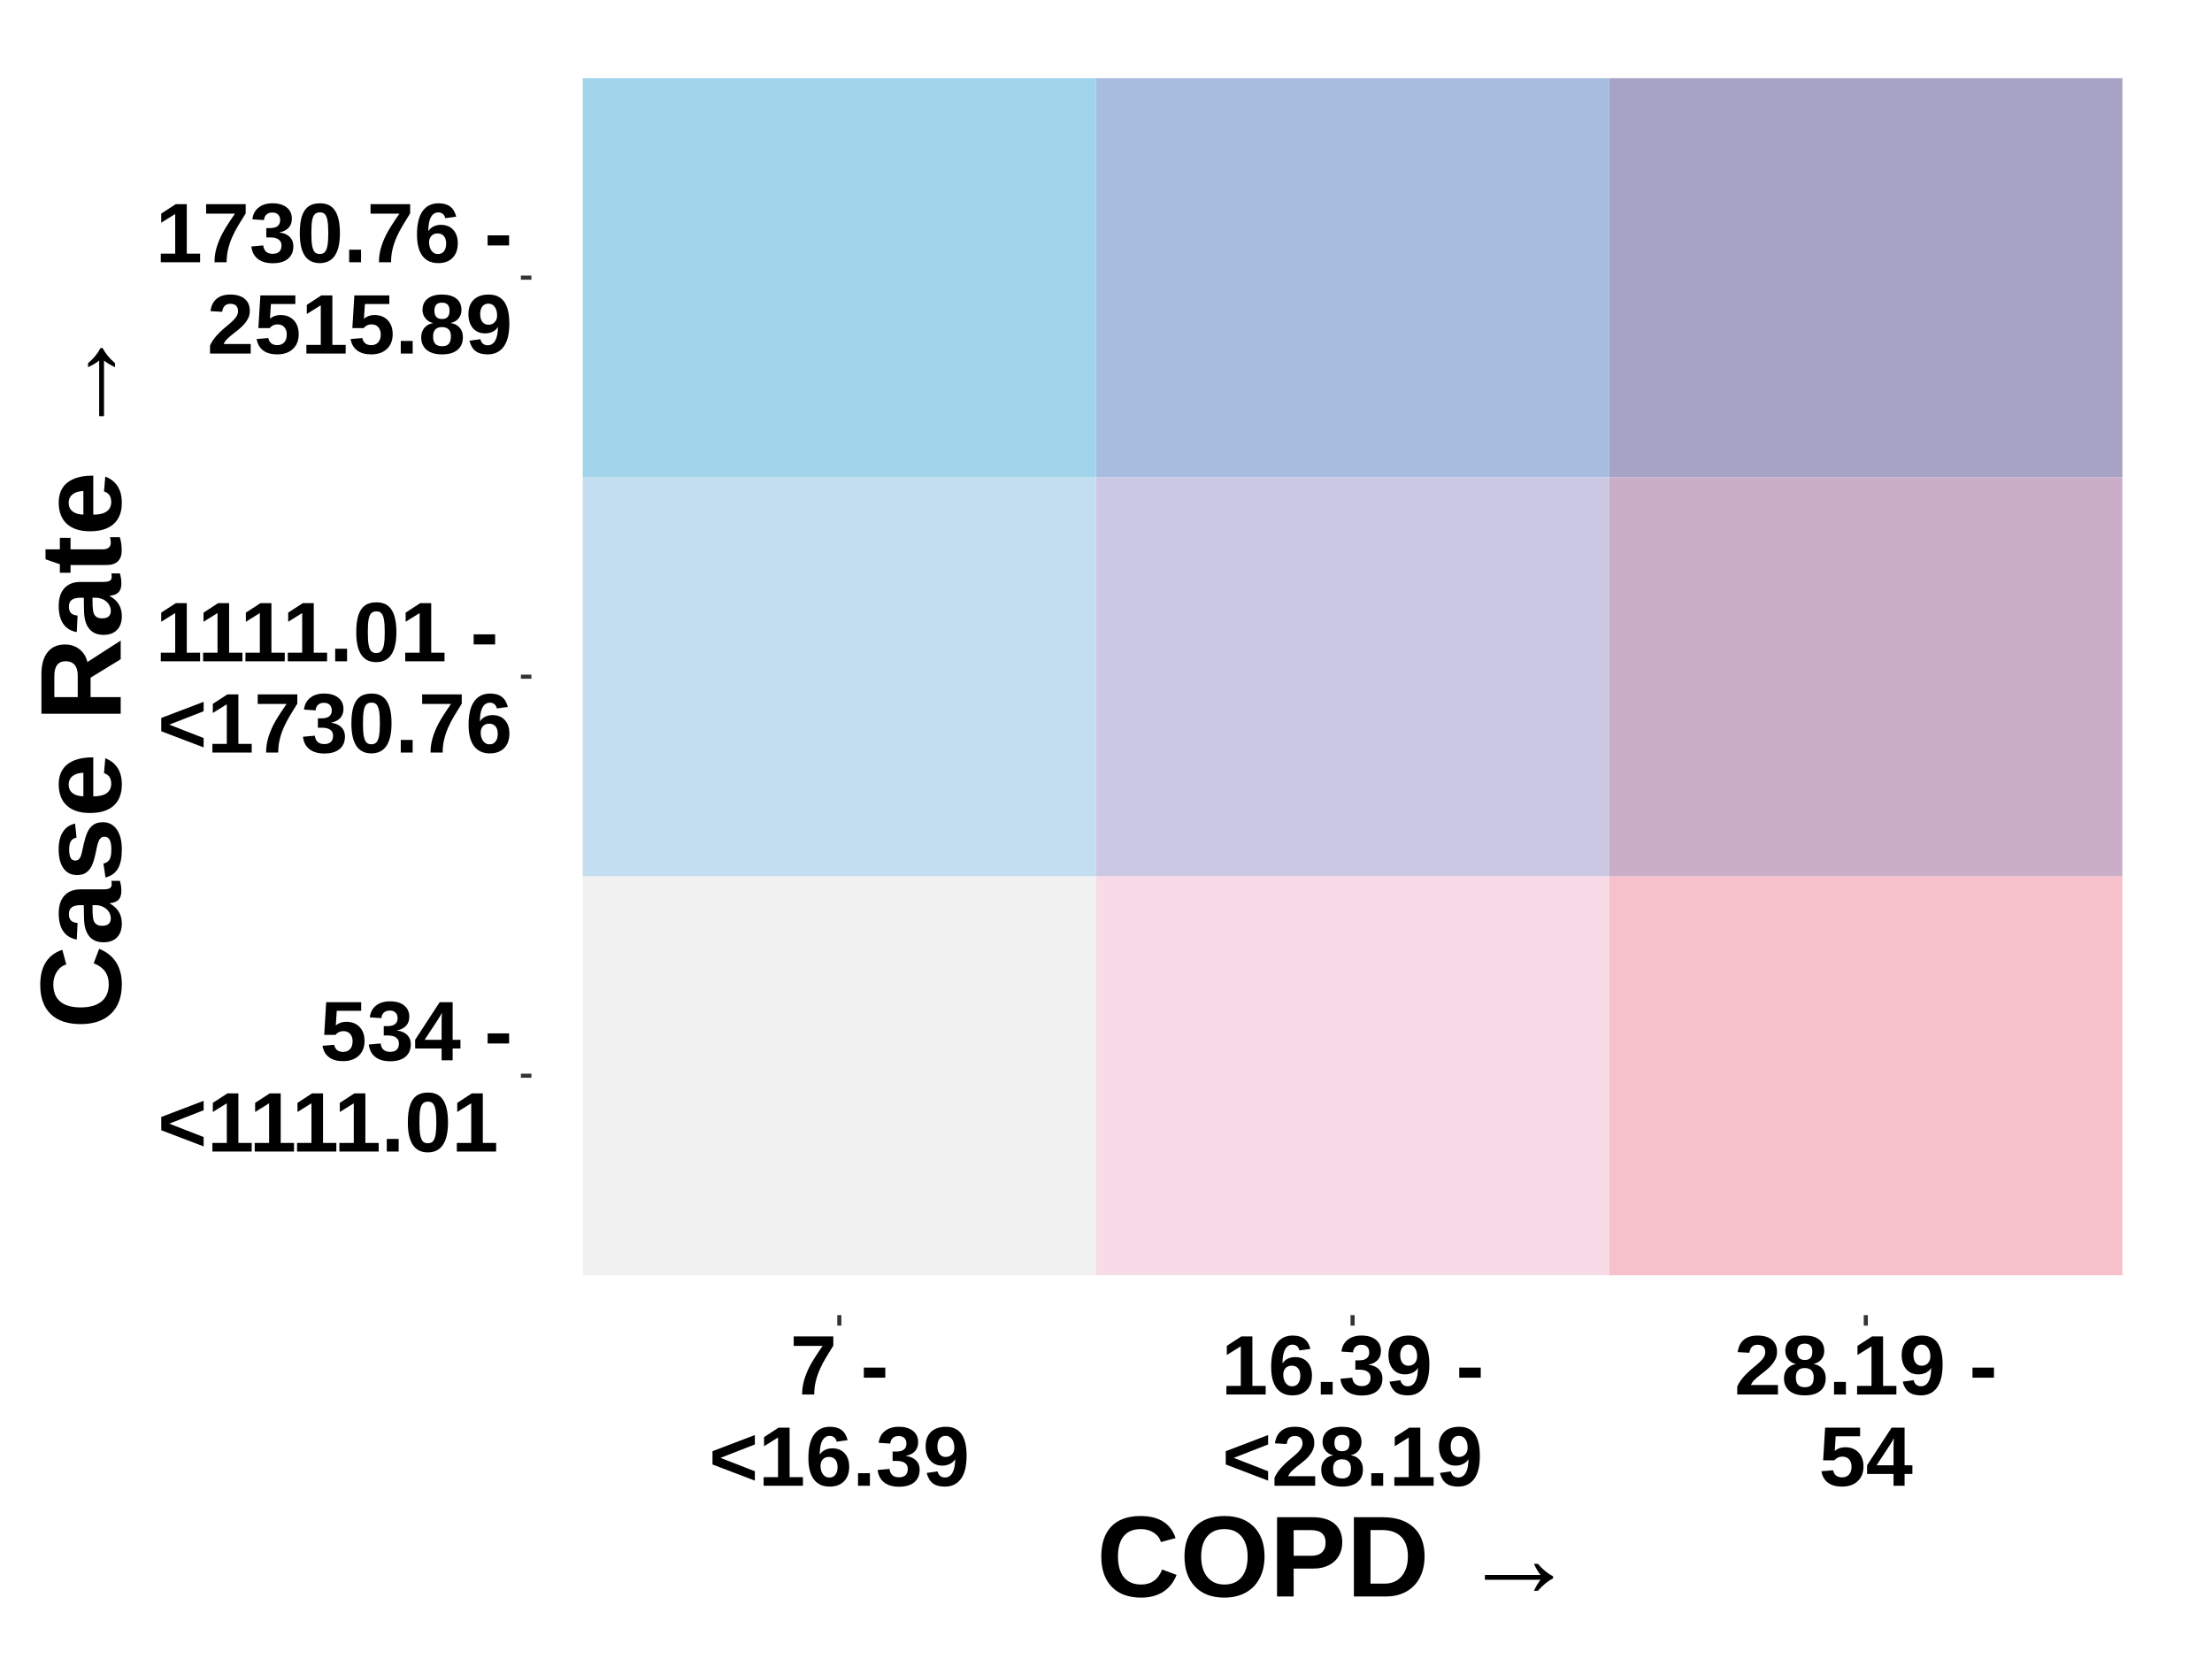
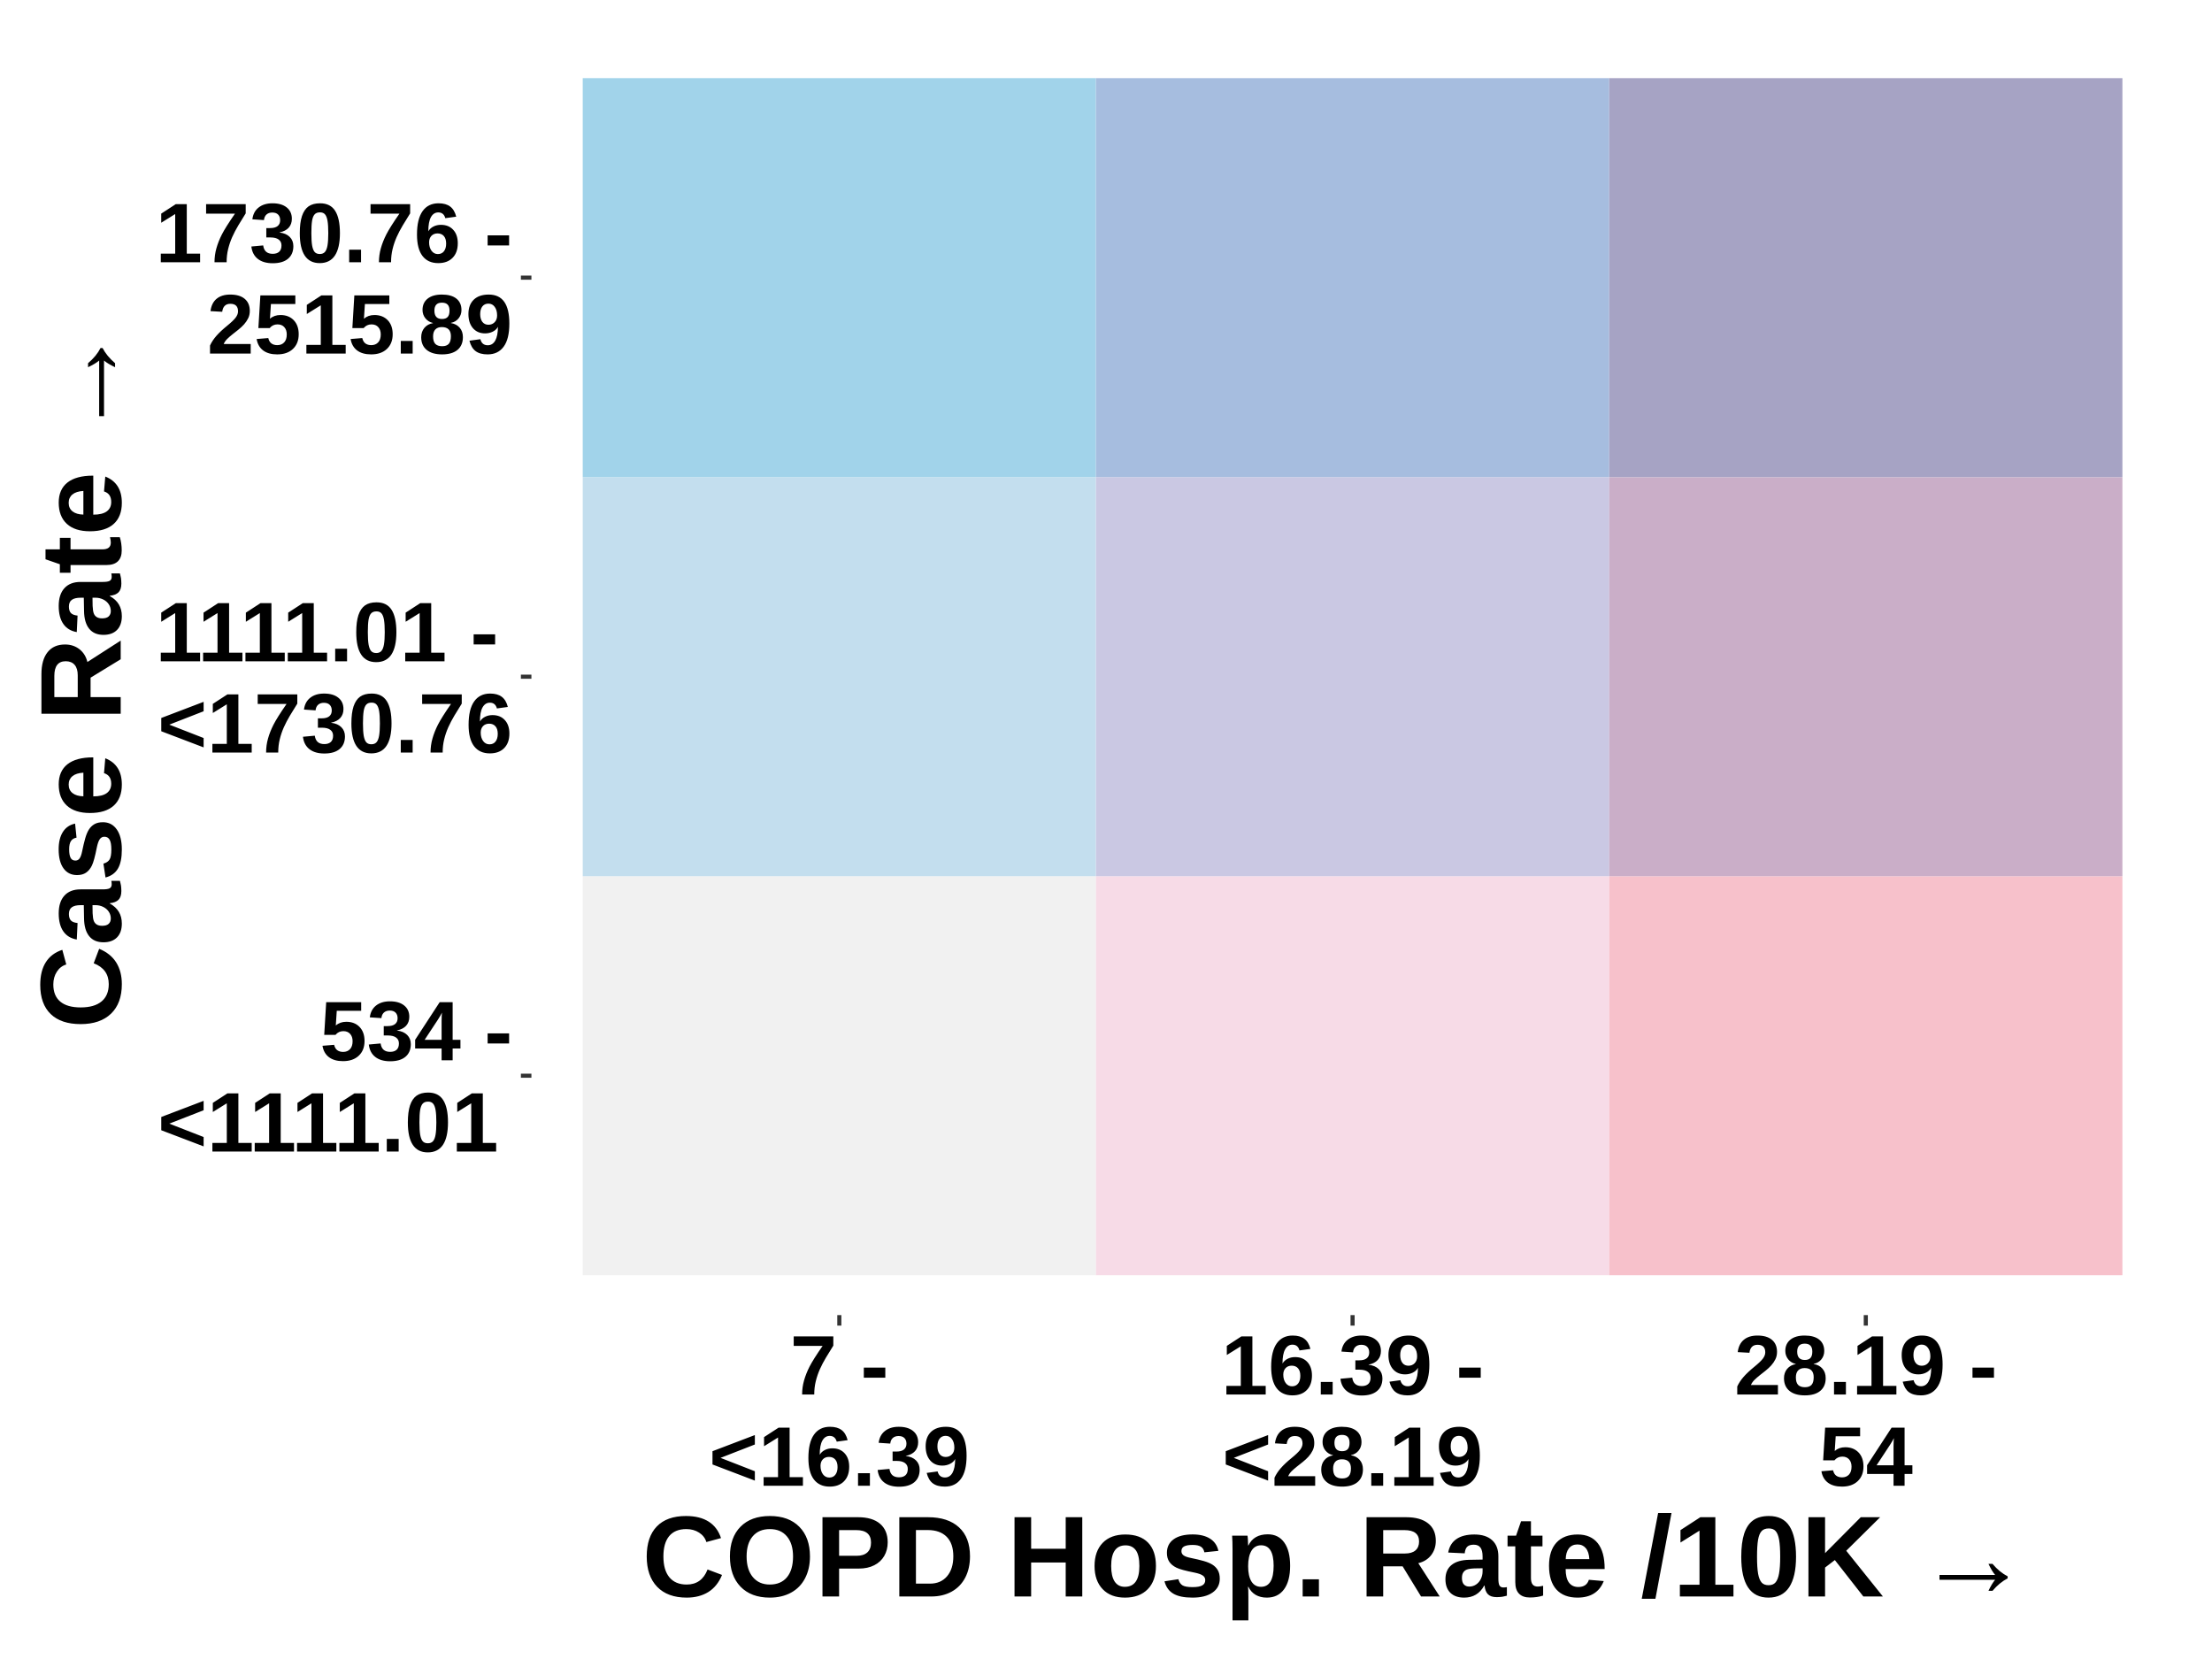
<svg xmlns="http://www.w3.org/2000/svg" viewBox="0 0 576.00 432.00">
  <defs>
    <style type="text/css">
    line, polyline, polygon, path, rect, circle {
      fill: none;
      stroke: #000000;
      stroke-linecap: round;
      stroke-linejoin: round;
      stroke-miterlimit: 10.00;
    }
  </style>
  </defs>
  <rect width="100%" height="100%" style="stroke: none; fill: none;" />
  <rect x="0.00" y="0.00" width="576.00" height="432.00" style="stroke-width: 1.07; stroke: none;" />
  <defs>
    <clipPath id="cpMTM4LjM4fDU2Ni4wNHwzNDIuNDV8OS45Ng==">
      <rect x="138.38" y="9.96" width="427.66" height="332.49" />
    </clipPath>
  </defs>
  <rect x="151.74" y="228.16" width="133.64" height="103.90" style="stroke-width: 0.21; stroke: none; stroke-linecap: square; stroke-linejoin: miter; fill: #F1F1F1;" clip-path="url(#cpMTM4LjM4fDU2Ni4wNHwzNDIuNDV8OS45Ng==)" />
  <rect x="151.74" y="124.26" width="133.64" height="103.90" style="stroke-width: 0.21; stroke: none; stroke-linecap: square; stroke-linejoin: miter; fill: #C3DEEE;" clip-path="url(#cpMTM4LjM4fDU2Ni4wNHwzNDIuNDV8OS45Ng==)" />
  <rect x="151.74" y="20.35" width="133.64" height="103.90" style="stroke-width: 0.21; stroke: none; stroke-linecap: square; stroke-linejoin: miter; fill: #A1D3EA;" clip-path="url(#cpMTM4LjM4fDU2Ni4wNHwzNDIuNDV8OS45Ng==)" />
  <rect x="285.39" y="228.16" width="133.64" height="103.90" style="stroke-width: 0.21; stroke: none; stroke-linecap: square; stroke-linejoin: miter; fill: #F7DBE7;" clip-path="url(#cpMTM4LjM4fDU2Ni4wNHwzNDIuNDV8OS45Ng==)" />
  <rect x="285.39" y="124.26" width="133.64" height="103.90" style="stroke-width: 0.21; stroke: none; stroke-linecap: square; stroke-linejoin: miter; fill: #CAC8E3;" clip-path="url(#cpMTM4LjM4fDU2Ni4wNHwzNDIuNDV8OS45Ng==)" />
  <rect x="285.39" y="20.35" width="133.64" height="103.90" style="stroke-width: 0.21; stroke: none; stroke-linecap: square; stroke-linejoin: miter; fill: #A6BDDF;" clip-path="url(#cpMTM4LjM4fDU2Ni4wNHwzNDIuNDV8OS45Ng==)" />
  <rect x="419.03" y="228.16" width="133.64" height="103.90" style="stroke-width: 0.21; stroke: none; stroke-linecap: square; stroke-linejoin: miter; fill: #F7C1CB;" clip-path="url(#cpMTM4LjM4fDU2Ni4wNHwzNDIuNDV8OS45Ng==)" />
  <rect x="419.03" y="124.26" width="133.64" height="103.90" style="stroke-width: 0.21; stroke: none; stroke-linecap: square; stroke-linejoin: miter; fill: #CAAEC8;" clip-path="url(#cpMTM4LjM4fDU2Ni4wNHwzNDIuNDV8OS45Ng==)" />
  <rect x="419.03" y="20.35" width="133.64" height="103.90" style="stroke-width: 0.21; stroke: none; stroke-linecap: square; stroke-linejoin: miter; fill: #A6A3C4;" clip-path="url(#cpMTM4LjM4fDU2Ni4wNHwzNDIuNDV8OS45Ng==)" />
  <defs>
    <clipPath id="cpMC4wMHw1NzYuMDB8NDMyLjAwfDAuMDA=">
      <rect x="0.00" y="0.00" width="576.00" height="432.00" />
    </clipPath>
  </defs>
  <g clip-path="url(#cpMC4wMHw1NzYuMDB8NDMyLjAwfDAuMDA=)">
    <text x="83.30" y="276.10" style="font-size: 22.00px; font-weight: bold; font-family: Arial;" textLength="50.14px" lengthAdjust="spacingAndGlyphs">534 -</text>
  </g>
  <g clip-path="url(#cpMC4wMHw1NzYuMDB8NDMyLjAwfDAuMDA=)">
    <text x="41.07" y="299.86" style="font-size: 22.00px; font-weight: bold; font-family: Arial;" textLength="92.37px" lengthAdjust="spacingAndGlyphs">&lt;1111.01</text>
  </g>
  <g clip-path="url(#cpMC4wMHw1NzYuMDB8NDMyLjAwfDAuMDA=)">
    <text x="40.48" y="172.20" style="font-size: 22.00px; font-weight: bold; font-family: Arial;" textLength="92.96px" lengthAdjust="spacingAndGlyphs">1111.01 -</text>
  </g>
  <g clip-path="url(#cpMC4wMHw1NzYuMDB8NDMyLjAwfDAuMDA=)">
    <text x="41.07" y="195.96" style="font-size: 22.00px; font-weight: bold; font-family: Arial;" textLength="92.37px" lengthAdjust="spacingAndGlyphs">&lt;1730.76</text>
  </g>
  <g clip-path="url(#cpMC4wMHw1NzYuMDB8NDMyLjAwfDAuMDA=)">
    <text x="40.48" y="68.30" style="font-size: 22.00px; font-weight: bold; font-family: Arial;" textLength="92.96px" lengthAdjust="spacingAndGlyphs">1730.76 -</text>
  </g>
  <g clip-path="url(#cpMC4wMHw1NzYuMDB8NDMyLjAwfDAuMDA=)">
    <text x="53.92" y="92.06" style="font-size: 22.00px; font-weight: bold; font-family: Arial;" textLength="79.52px" lengthAdjust="spacingAndGlyphs">2515.89</text>
  </g>
  <polyline points="135.64,280.11 138.38,280.11 " style="stroke-width: 1.07; stroke: #333333; stroke-linecap: butt;" clip-path="url(#cpMC4wMHw1NzYuMDB8NDMyLjAwfDAuMDA=)" />
  <polyline points="135.64,176.21 138.38,176.21 " style="stroke-width: 1.07; stroke: #333333; stroke-linecap: butt;" clip-path="url(#cpMC4wMHw1NzYuMDB8NDMyLjAwfDAuMDA=)" />
  <polyline points="135.64,72.30 138.38,72.30 " style="stroke-width: 1.07; stroke: #333333; stroke-linecap: butt;" clip-path="url(#cpMC4wMHw1NzYuMDB8NDMyLjAwfDAuMDA=)" />
  <polyline points="218.56,345.19 218.56,342.45 " style="stroke-width: 1.07; stroke: #333333; stroke-linecap: butt;" clip-path="url(#cpMC4wMHw1NzYuMDB8NDMyLjAwfDAuMDA=)" />
  <polyline points="352.21,345.19 352.21,342.45 " style="stroke-width: 1.07; stroke: #333333; stroke-linecap: butt;" clip-path="url(#cpMC4wMHw1NzYuMDB8NDMyLjAwfDAuMDA=)" />
  <polyline points="485.85,345.19 485.85,342.45 " style="stroke-width: 1.07; stroke: #333333; stroke-linecap: butt;" clip-path="url(#cpMC4wMHw1NzYuMDB8NDMyLjAwfDAuMDA=)" />
  <g clip-path="url(#cpMC4wMHw1NzYuMDB8NDMyLjAwfDAuMDA=)">
    <text x="205.73" y="363.13" style="font-size: 22.00px; font-weight: bold; font-family: Arial;" textLength="25.67px" lengthAdjust="spacingAndGlyphs">7 -</text>
  </g>
  <g clip-path="url(#cpMC4wMHw1NzYuMDB8NDMyLjAwfDAuMDA=)">
    <text x="184.61" y="386.89" style="font-size: 22.00px; font-weight: bold; font-family: Arial;" textLength="67.90px" lengthAdjust="spacingAndGlyphs">&lt;16.39</text>
  </g>
  <g clip-path="url(#cpMC4wMHw1NzYuMDB8NDMyLjAwfDAuMDA=)">
    <text x="317.96" y="363.13" style="font-size: 22.00px; font-weight: bold; font-family: Arial;" textLength="68.49px" lengthAdjust="spacingAndGlyphs">16.39 -</text>
  </g>
  <g clip-path="url(#cpMC4wMHw1NzYuMDB8NDMyLjAwfDAuMDA=)">
    <text x="318.26" y="386.89" style="font-size: 22.00px; font-weight: bold; font-family: Arial;" textLength="67.90px" lengthAdjust="spacingAndGlyphs">&lt;28.19</text>
  </g>
  <g clip-path="url(#cpMC4wMHw1NzYuMDB8NDMyLjAwfDAuMDA=)">
    <text x="451.61" y="363.13" style="font-size: 22.00px; font-weight: bold; font-family: Arial;" textLength="68.49px" lengthAdjust="spacingAndGlyphs">28.19 -</text>
  </g>
  <g clip-path="url(#cpMC4wMHw1NzYuMDB8NDMyLjAwfDAuMDA=)">
    <text x="473.62" y="386.89" style="font-size: 22.00px; font-weight: bold; font-family: Arial;" textLength="24.47px" lengthAdjust="spacingAndGlyphs">54</text>
  </g>
  <g clip-path="url(#cpMC4wMHw1NzYuMDB8NDMyLjAwfDAuMDA=)">
-     <text x="285.54" y="415.72" style="font-size: 30.00px; font-weight: bold; font-family: Arial;" textLength="133.34px" lengthAdjust="spacingAndGlyphs">COPD  →</text>
+     <text x="167.17" y="415.72" style="font-size: 30.00px; font-weight: bold; font-family: Arial;" textLength="370.08px" lengthAdjust="spacingAndGlyphs">COPD Hosp. Rate /10K  →</text>
  </g>
  <g clip-path="url(#cpMC4wMHw1NzYuMDB8NDMyLjAwfDAuMDA=)">
    <text transform="translate(31.43,267.91) rotate(-90)" style="font-size: 30.00px; font-weight: bold; font-family: Arial;" textLength="183.41px" lengthAdjust="spacingAndGlyphs">Case Rate →</text>
  </g>
</svg>
